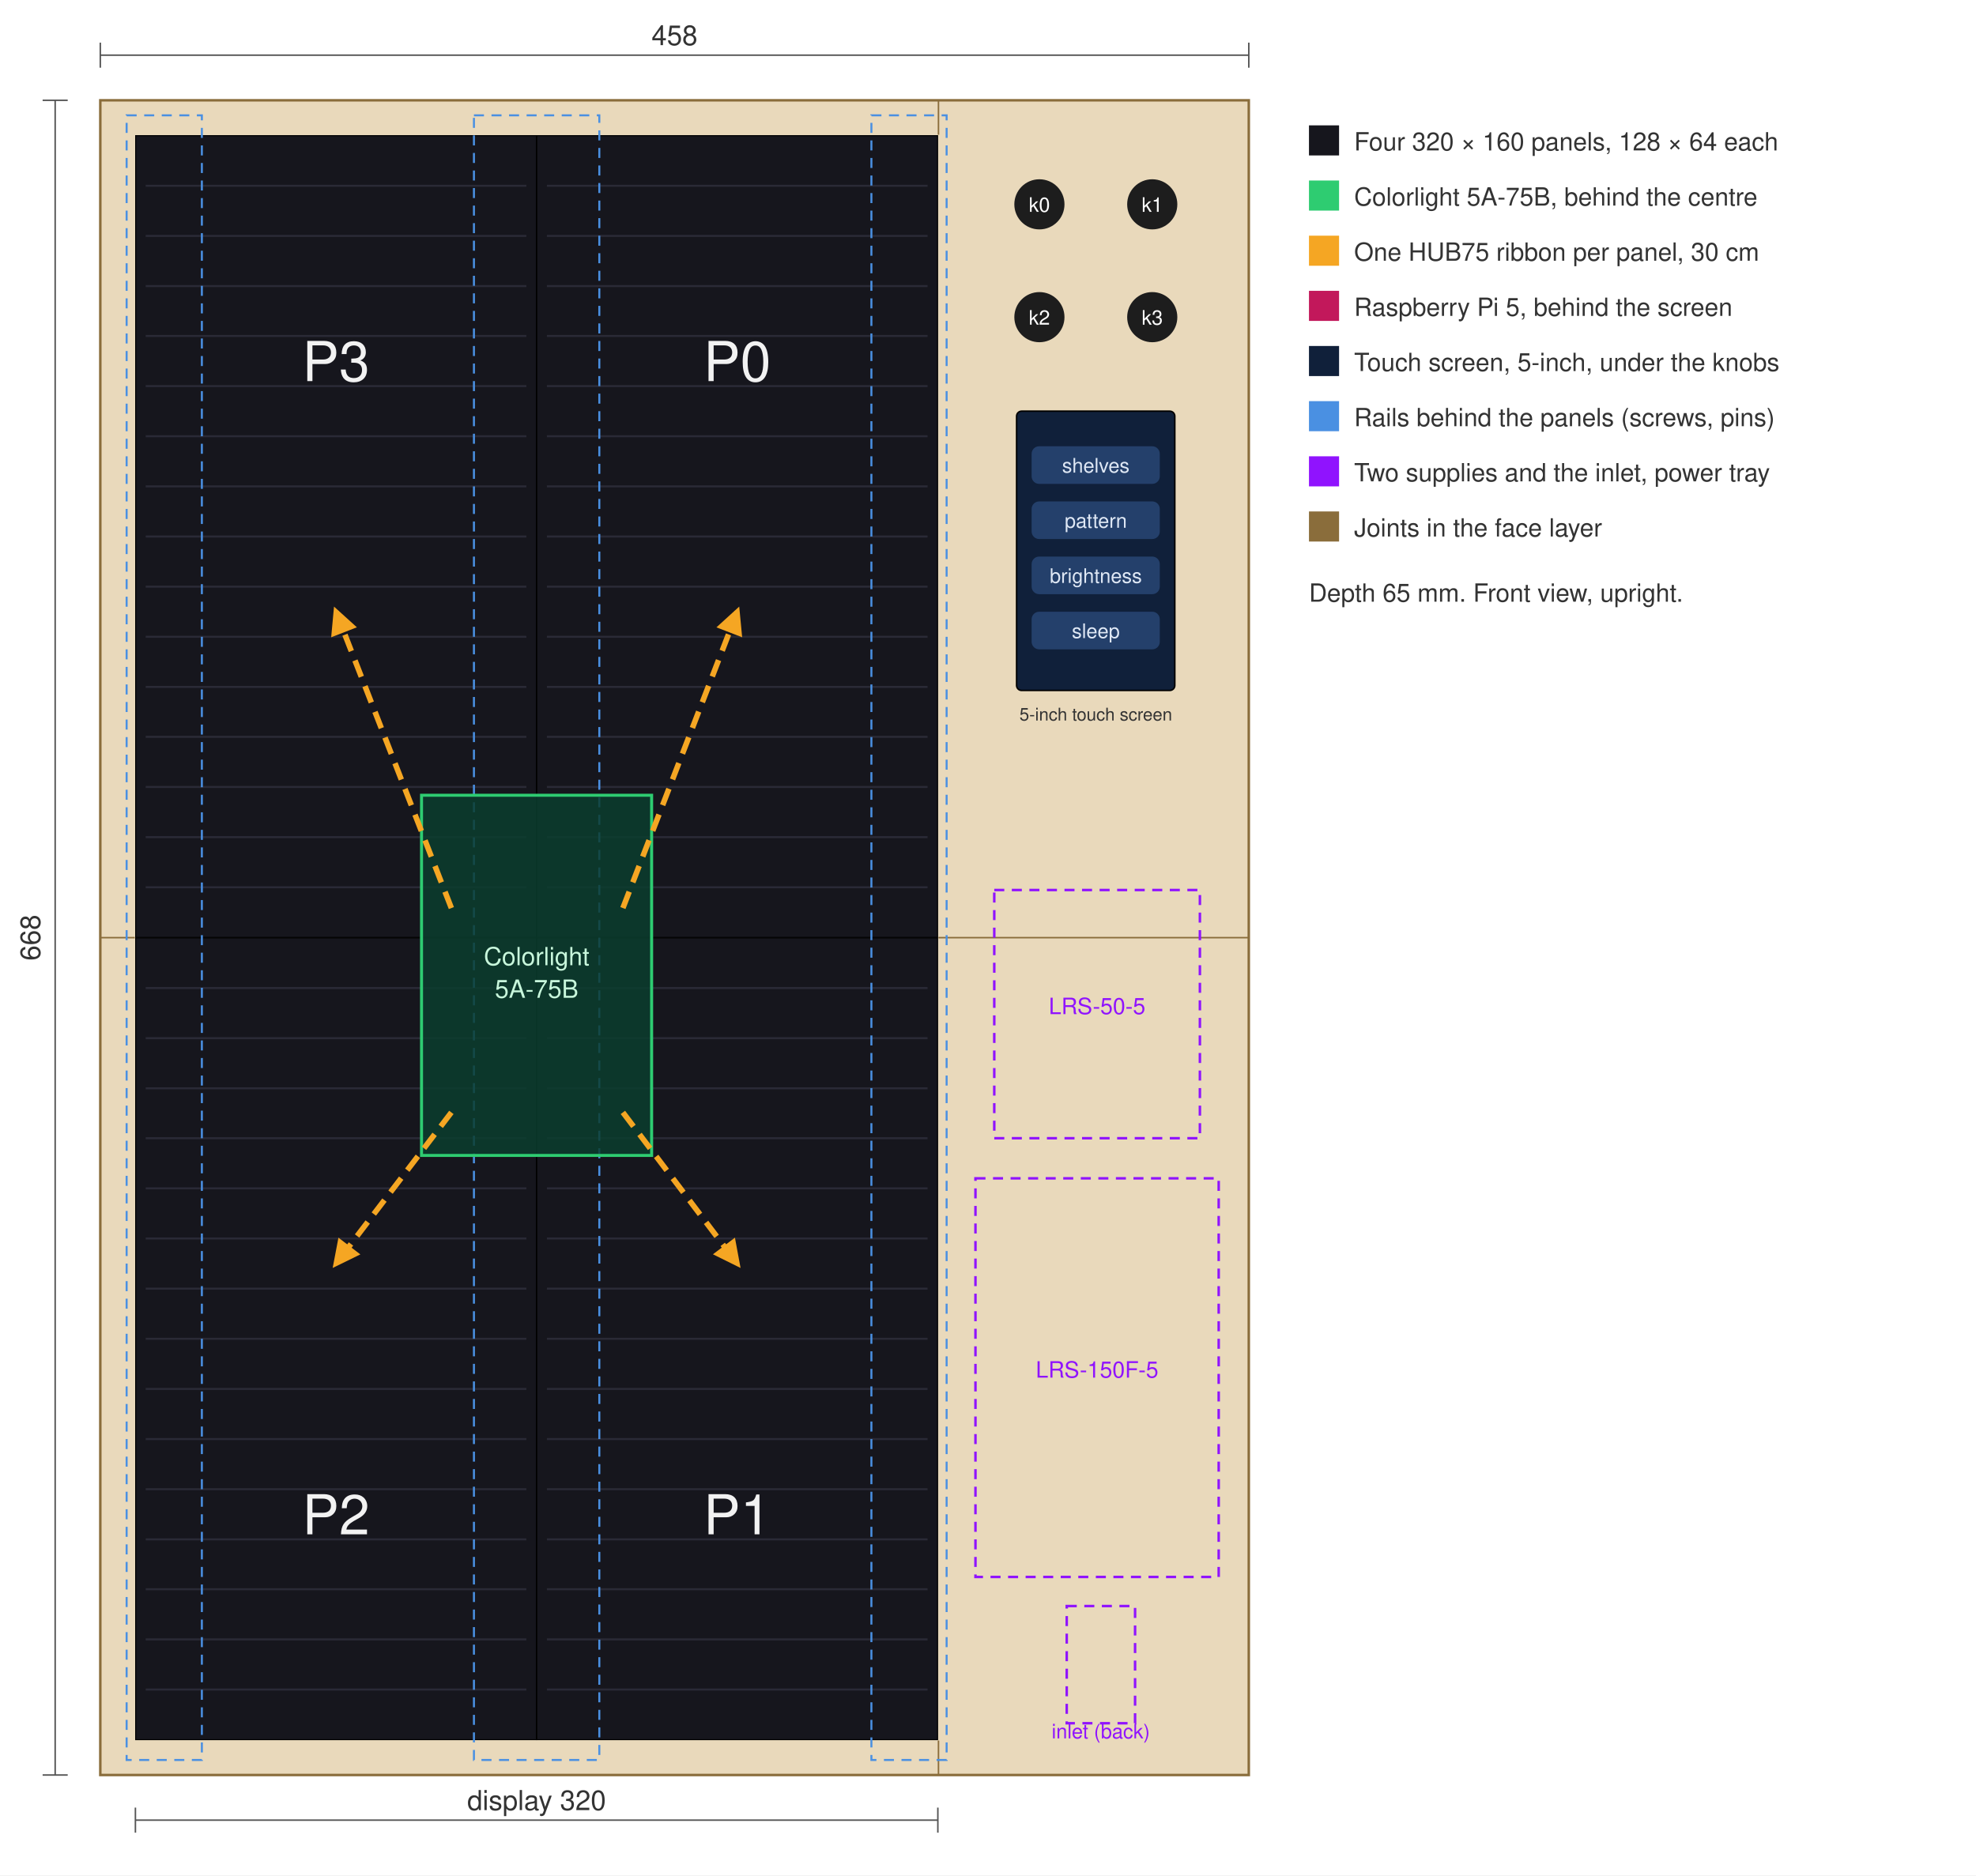
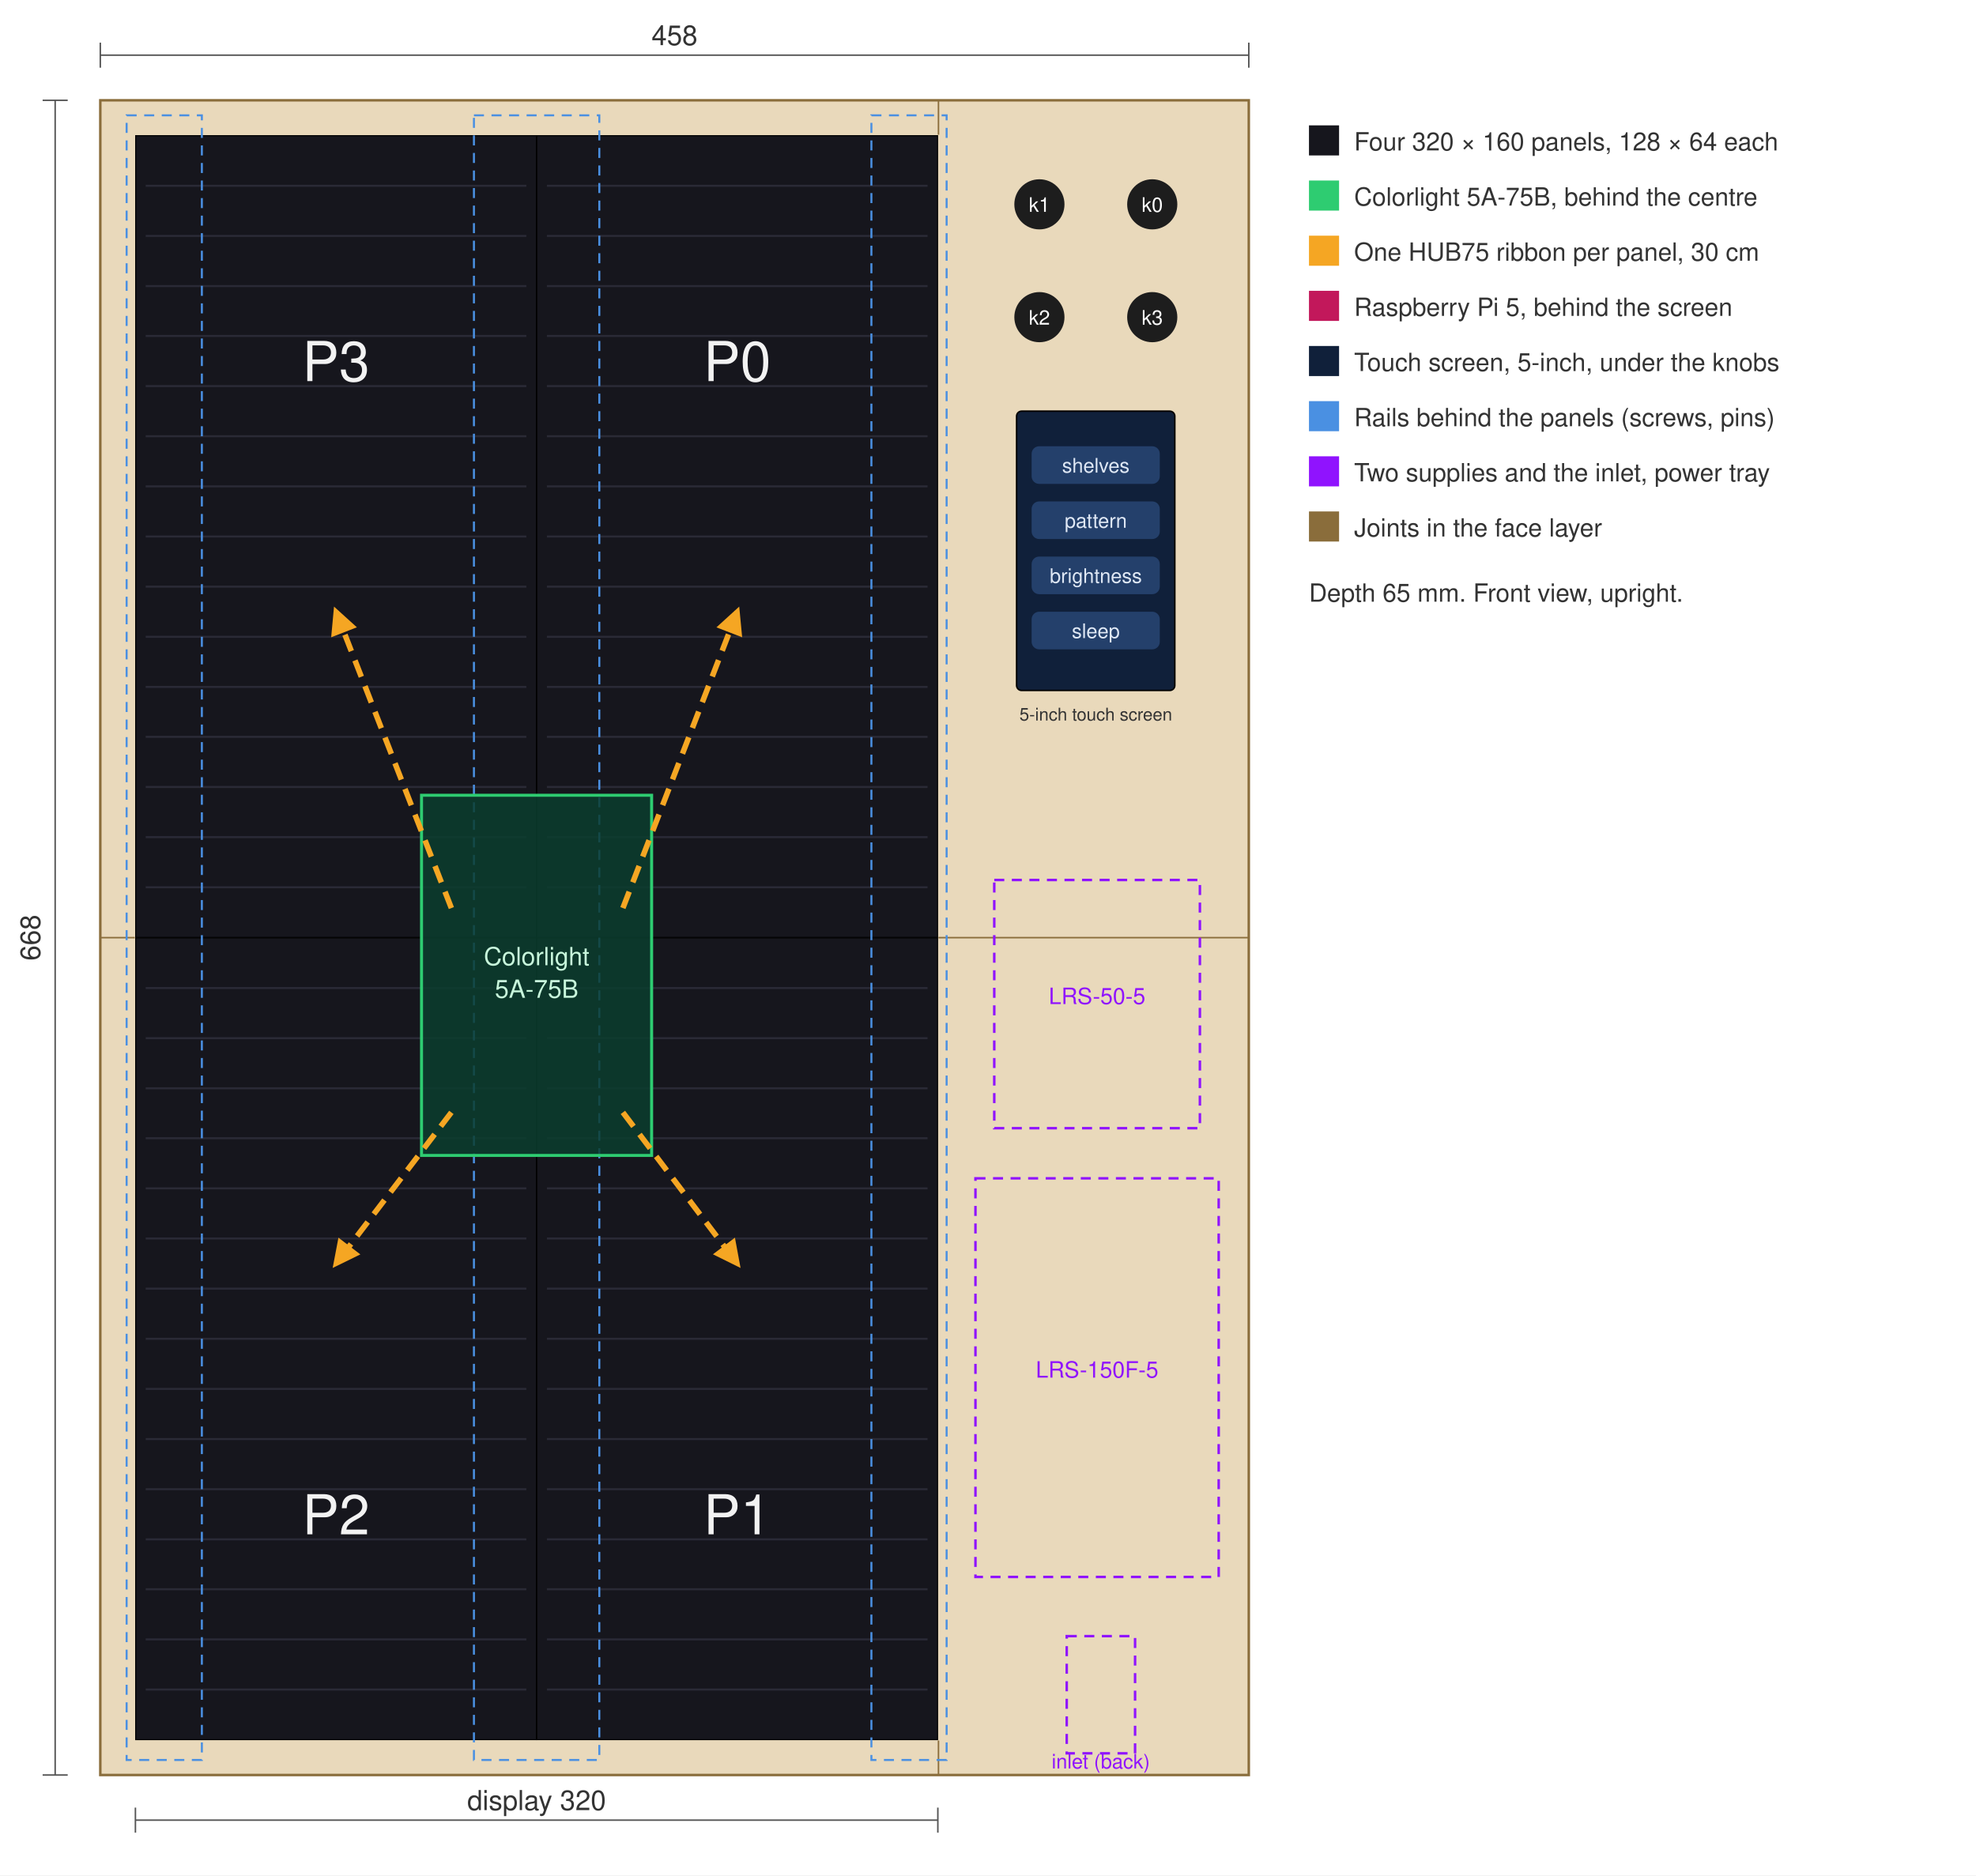
<svg xmlns="http://www.w3.org/2000/svg" viewBox="0 0 788 748" width="1261" height="1197" font-family="Helvetica, Arial, sans-serif">
  <defs>
    <marker id="ar" viewBox="0 0 10 10" refX="8" refY="5" markerWidth="5" markerHeight="5" orient="auto">
      <path d="M0,0 L10,5 L0,10 z" fill="#f5a623" />
    </marker>
  </defs>
  <rect width="788" height="748" fill="#ffffff" />
  <rect x="40.0" y="40.0" width="458.0" height="668.0" fill="#e9d9bb" stroke="#8a6d3b" stroke-width="1" />
  <line x1="374.25" y1="53.75" x2="374.25" y2="40.0" stroke="#8a6d3b" stroke-width="0.6" />
  <line x1="374.25" y1="708.0" x2="374.25" y2="694.25" stroke="#8a6d3b" stroke-width="0.6" />
  <line x1="40.0" y1="374.0" x2="53.75" y2="374.0" stroke="#8a6d3b" stroke-width="0.6" />
  <line x1="374.25" y1="374.0" x2="498.0" y2="374.0" stroke="#8a6d3b" stroke-width="0.6" />
  <rect x="214.10" y="54.10" width="159.8" height="319.8" fill="#16161d" stroke="#000" stroke-width="0.4" />
  <line x1="218.1" y1="353.9" x2="369.9" y2="353.9" stroke="#2a2a36" stroke-width="0.8" />
  <line x1="218.1" y1="333.9" x2="369.9" y2="333.9" stroke="#2a2a36" stroke-width="0.8" />
  <line x1="218.1" y1="313.9" x2="369.9" y2="313.9" stroke="#2a2a36" stroke-width="0.8" />
  <line x1="218.1" y1="293.9" x2="369.9" y2="293.9" stroke="#2a2a36" stroke-width="0.8" />
  <line x1="218.1" y1="274.0" x2="369.9" y2="274.0" stroke="#2a2a36" stroke-width="0.8" />
  <line x1="218.1" y1="254.0" x2="369.9" y2="254.0" stroke="#2a2a36" stroke-width="0.8" />
  <line x1="218.1" y1="234.0" x2="369.9" y2="234.0" stroke="#2a2a36" stroke-width="0.8" />
  <line x1="218.1" y1="214.0" x2="369.9" y2="214.0" stroke="#2a2a36" stroke-width="0.8" />
  <line x1="218.1" y1="194.0" x2="369.9" y2="194.0" stroke="#2a2a36" stroke-width="0.8" />
  <line x1="218.1" y1="174.0" x2="369.9" y2="174.0" stroke="#2a2a36" stroke-width="0.8" />
  <line x1="218.1" y1="154.0" x2="369.9" y2="154.0" stroke="#2a2a36" stroke-width="0.8" />
  <line x1="218.1" y1="134.0" x2="369.9" y2="134.0" stroke="#2a2a36" stroke-width="0.8" />
  <line x1="218.1" y1="114.1" x2="369.9" y2="114.1" stroke="#2a2a36" stroke-width="0.8" />
  <line x1="218.1" y1="94.1" x2="369.9" y2="94.1" stroke="#2a2a36" stroke-width="0.8" />
  <line x1="218.1" y1="74.1" x2="369.9" y2="74.1" stroke="#2a2a36" stroke-width="0.8" />
  <text x="294.0" y="152.0" font-size="22" fill="#f2f2f2" text-anchor="middle">P0</text>
  <rect x="214.10" y="374.10" width="159.8" height="319.8" fill="#16161d" stroke="#000" stroke-width="0.4" />
  <line x1="218.1" y1="673.9" x2="369.9" y2="673.9" stroke="#2a2a36" stroke-width="0.8" />
  <line x1="218.1" y1="653.9" x2="369.9" y2="653.9" stroke="#2a2a36" stroke-width="0.8" />
  <line x1="218.1" y1="633.9" x2="369.9" y2="633.9" stroke="#2a2a36" stroke-width="0.8" />
  <line x1="218.1" y1="614.0" x2="369.9" y2="614.0" stroke="#2a2a36" stroke-width="0.8" />
  <line x1="218.1" y1="594.0" x2="369.9" y2="594.0" stroke="#2a2a36" stroke-width="0.8" />
  <line x1="218.1" y1="574.0" x2="369.9" y2="574.0" stroke="#2a2a36" stroke-width="0.8" />
  <line x1="218.1" y1="554.0" x2="369.9" y2="554.0" stroke="#2a2a36" stroke-width="0.8" />
  <line x1="218.1" y1="534.0" x2="369.9" y2="534.0" stroke="#2a2a36" stroke-width="0.8" />
  <line x1="218.1" y1="514.0" x2="369.9" y2="514.0" stroke="#2a2a36" stroke-width="0.8" />
  <line x1="218.1" y1="494.0" x2="369.9" y2="494.0" stroke="#2a2a36" stroke-width="0.8" />
  <line x1="218.1" y1="474.0" x2="369.9" y2="474.0" stroke="#2a2a36" stroke-width="0.8" />
  <line x1="218.1" y1="454.0" x2="369.9" y2="454.0" stroke="#2a2a36" stroke-width="0.8" />
  <line x1="218.1" y1="434.1" x2="369.9" y2="434.1" stroke="#2a2a36" stroke-width="0.8" />
  <line x1="218.1" y1="414.1" x2="369.9" y2="414.1" stroke="#2a2a36" stroke-width="0.8" />
  <line x1="218.1" y1="394.1" x2="369.9" y2="394.1" stroke="#2a2a36" stroke-width="0.8" />
  <text x="294.0" y="612.0" font-size="22" fill="#f2f2f2" text-anchor="middle">P1</text>
  <rect x="54.10" y="374.10" width="159.8" height="319.8" fill="#16161d" stroke="#000" stroke-width="0.4" />
  <line x1="58.1" y1="673.9" x2="209.9" y2="673.9" stroke="#2a2a36" stroke-width="0.8" />
  <line x1="58.1" y1="653.9" x2="209.9" y2="653.9" stroke="#2a2a36" stroke-width="0.8" />
  <line x1="58.1" y1="633.9" x2="209.9" y2="633.9" stroke="#2a2a36" stroke-width="0.8" />
  <line x1="58.1" y1="614.0" x2="209.9" y2="614.0" stroke="#2a2a36" stroke-width="0.8" />
  <line x1="58.1" y1="594.0" x2="209.9" y2="594.0" stroke="#2a2a36" stroke-width="0.8" />
  <line x1="58.1" y1="574.0" x2="209.9" y2="574.0" stroke="#2a2a36" stroke-width="0.8" />
  <line x1="58.1" y1="554.0" x2="209.9" y2="554.0" stroke="#2a2a36" stroke-width="0.8" />
  <line x1="58.1" y1="534.0" x2="209.9" y2="534.0" stroke="#2a2a36" stroke-width="0.8" />
  <line x1="58.1" y1="514.0" x2="209.9" y2="514.0" stroke="#2a2a36" stroke-width="0.8" />
  <line x1="58.1" y1="494.0" x2="209.9" y2="494.0" stroke="#2a2a36" stroke-width="0.8" />
  <line x1="58.1" y1="474.0" x2="209.9" y2="474.0" stroke="#2a2a36" stroke-width="0.8" />
  <line x1="58.1" y1="454.0" x2="209.9" y2="454.0" stroke="#2a2a36" stroke-width="0.8" />
  <line x1="58.1" y1="434.1" x2="209.9" y2="434.1" stroke="#2a2a36" stroke-width="0.8" />
  <line x1="58.1" y1="414.1" x2="209.9" y2="414.1" stroke="#2a2a36" stroke-width="0.8" />
  <line x1="58.1" y1="394.1" x2="209.9" y2="394.1" stroke="#2a2a36" stroke-width="0.8" />
  <text x="134.0" y="612.0" font-size="22" fill="#f2f2f2" text-anchor="middle">P2</text>
  <rect x="54.10" y="54.10" width="159.8" height="319.8" fill="#16161d" stroke="#000" stroke-width="0.4" />
  <line x1="58.1" y1="353.9" x2="209.9" y2="353.9" stroke="#2a2a36" stroke-width="0.8" />
  <line x1="58.1" y1="333.9" x2="209.9" y2="333.9" stroke="#2a2a36" stroke-width="0.8" />
  <line x1="58.1" y1="313.9" x2="209.9" y2="313.9" stroke="#2a2a36" stroke-width="0.8" />
  <line x1="58.1" y1="293.9" x2="209.9" y2="293.9" stroke="#2a2a36" stroke-width="0.8" />
  <line x1="58.1" y1="274.0" x2="209.9" y2="274.0" stroke="#2a2a36" stroke-width="0.8" />
  <line x1="58.1" y1="254.0" x2="209.9" y2="254.0" stroke="#2a2a36" stroke-width="0.8" />
  <line x1="58.1" y1="234.0" x2="209.9" y2="234.0" stroke="#2a2a36" stroke-width="0.8" />
  <line x1="58.1" y1="214.0" x2="209.9" y2="214.0" stroke="#2a2a36" stroke-width="0.8" />
  <line x1="58.1" y1="194.0" x2="209.9" y2="194.0" stroke="#2a2a36" stroke-width="0.8" />
  <line x1="58.1" y1="174.0" x2="209.9" y2="174.0" stroke="#2a2a36" stroke-width="0.8" />
  <line x1="58.1" y1="154.0" x2="209.9" y2="154.0" stroke="#2a2a36" stroke-width="0.8" />
  <line x1="58.1" y1="134.0" x2="209.9" y2="134.0" stroke="#2a2a36" stroke-width="0.8" />
  <line x1="58.1" y1="114.1" x2="209.9" y2="114.1" stroke="#2a2a36" stroke-width="0.8" />
  <line x1="58.1" y1="94.1" x2="209.9" y2="94.1" stroke="#2a2a36" stroke-width="0.8" />
  <line x1="58.1" y1="74.1" x2="209.9" y2="74.1" stroke="#2a2a36" stroke-width="0.8" />
  <text x="134.0" y="152.0" font-size="22" fill="#f2f2f2" text-anchor="middle">P3</text>
  <rect x="50.5" y="46.0" width="30.0" height="656.0" fill="none" stroke="#4a90e2" stroke-width="0.8" stroke-dasharray="4 3" />
  <rect x="189.0" y="46.0" width="50.0" height="656.0" fill="none" stroke="#4a90e2" stroke-width="0.8" stroke-dasharray="4 3" />
  <rect x="347.5" y="46.0" width="30.0" height="656.0" fill="none" stroke="#4a90e2" stroke-width="0.8" stroke-dasharray="4 3" />
  <rect x="168.1" y="317.2" width="91.76" height="143.67" fill="#0b3d2e" fill-opacity="0.85" stroke="#2ecc71" stroke-width="1.2" />
  <text x="214.0" y="385.0" font-size="10" fill="#c8f7dc" text-anchor="middle">Colorlight</text>
  <text x="214.0" y="398.0" font-size="10" fill="#c8f7dc" text-anchor="middle">5A-75B</text>
  <line x1="180.0" y1="362.2" x2="134.0" y2="244.0" stroke="#f5a623" stroke-width="2.2" stroke-dasharray="7 4" marker-end="url(#ar)" />
  <line x1="248.4" y1="362.2" x2="294.0" y2="244.0" stroke="#f5a623" stroke-width="2.2" stroke-dasharray="7 4" marker-end="url(#ar)" />
  <line x1="180.0" y1="443.7" x2="134.0" y2="504.0" stroke="#f5a623" stroke-width="2.2" stroke-dasharray="7 4" marker-end="url(#ar)" />
  <line x1="248.4" y1="443.7" x2="294.0" y2="504.0" stroke="#f5a623" stroke-width="2.2" stroke-dasharray="7 4" marker-end="url(#ar)" />
  <rect x="409.5" y="169.0" width="56.0" height="85.0" fill="none" stroke="#c2185b" stroke-width="1" stroke-dasharray="4 3" />
  <text x="437.5" y="224.0" font-size="9" fill="#c2185b" text-anchor="middle">Pi 5</text>
  <rect x="389.0" y="470.0" width="97.0" height="159.0" fill="none" stroke="#9013fe" stroke-width="1" stroke-dasharray="4 3" />
  <text x="437.5" y="549.5" font-size="9" fill="#9013fe" text-anchor="middle">LRS-150F-5</text>
-   <rect x="396.5" y="355.0" width="82.0" height="99.0" fill="none" stroke="#9013fe" stroke-width="1" stroke-dasharray="4 3" />
-   <text x="437.5" y="404.5" font-size="9" fill="#9013fe" text-anchor="middle">LRS-50-5</text>
-   <rect x="425.4" y="640.6" width="27.25" height="46.75" fill="none" stroke="#9013fe" stroke-width="1" stroke-dasharray="4 3" />
-   <text x="439.0" y="693.4" font-size="8" fill="#9013fe" text-anchor="middle">inlet (back)</text>
+   <rect x="396.5" y="351.0" width="82.0" height="99.0" fill="none" stroke="#9013fe" stroke-width="1" stroke-dasharray="4 3" />
+   <text x="437.5" y="400.5" font-size="9" fill="#9013fe" text-anchor="middle">LRS-50-5</text>
+   <rect x="425.4" y="652.6" width="27.25" height="46.75" fill="none" stroke="#9013fe" stroke-width="1" stroke-dasharray="4 3" />
+   <text x="439.0" y="705.4" font-size="8" fill="#9013fe" text-anchor="middle">inlet (back)</text>
+   <circle cx="459.5" cy="81.5" r="10" fill="#1d1d1d" />
+   <text x="459.5" y="84.5" font-size="8" fill="#fff" text-anchor="middle">k0</text>
  <circle cx="414.5" cy="81.5" r="10" fill="#1d1d1d" />
-   <text x="414.5" y="84.5" font-size="8" fill="#fff" text-anchor="middle">k0</text>
-   <circle cx="459.5" cy="81.5" r="10" fill="#1d1d1d" />
-   <text x="459.5" y="84.5" font-size="8" fill="#fff" text-anchor="middle">k1</text>
+   <text x="414.5" y="84.5" font-size="8" fill="#fff" text-anchor="middle">k1</text>
  <circle cx="414.5" cy="126.5" r="10" fill="#1d1d1d" />
  <text x="414.5" y="129.5" font-size="8" fill="#fff" text-anchor="middle">k2</text>
  <circle cx="459.5" cy="126.5" r="10" fill="#1d1d1d" />
  <text x="459.5" y="129.5" font-size="8" fill="#fff" text-anchor="middle">k3</text>
  <rect x="405.4" y="164.0" width="63.1" height="111.4" rx="2" fill="#10203a" stroke="#000" stroke-width="0.6" />
  <rect x="411.4" y="178.0" width="51.1" height="15" rx="3" fill="#24406b" />
  <text x="437.0" y="188.5" font-size="8" fill="#dfe8f5" text-anchor="middle">shelves</text>
  <rect x="411.4" y="200.0" width="51.1" height="15" rx="3" fill="#24406b" />
  <text x="437.0" y="210.5" font-size="8" fill="#dfe8f5" text-anchor="middle">pattern</text>
  <rect x="411.4" y="222.0" width="51.1" height="15" rx="3" fill="#24406b" />
  <text x="437.0" y="232.5" font-size="8" fill="#dfe8f5" text-anchor="middle">brightness</text>
  <rect x="411.4" y="244.0" width="51.1" height="15" rx="3" fill="#24406b" />
  <text x="437.0" y="254.5" font-size="8" fill="#dfe8f5" text-anchor="middle">sleep</text>
  <text x="437.0" y="287.4" font-size="7" fill="#333" text-anchor="middle">5-inch touch screen</text>
  <line x1="40.0" y1="22.0" x2="498.0" y2="22.0" stroke="#555" stroke-width="0.6" />
  <line x1="40.0" y1="17.0" x2="40.0" y2="27.0" stroke="#555" stroke-width="0.6" />
  <line x1="498.0" y1="17.0" x2="498.0" y2="27.0" stroke="#555" stroke-width="0.6" />
  <text x="269.0" y="18.0" font-size="11" fill="#333" text-anchor="middle">458</text>
  <line x1="54.0" y1="726.0" x2="374.0" y2="726.0" stroke="#555" stroke-width="0.6" />
  <line x1="54.0" y1="721.0" x2="54.0" y2="731.0" stroke="#555" stroke-width="0.6" />
  <line x1="374.0" y1="721.0" x2="374.0" y2="731.0" stroke="#555" stroke-width="0.6" />
  <text x="214.0" y="722.0" font-size="11" fill="#333" text-anchor="middle">display 320</text>
  <line x1="22.0" y1="708.0" x2="22.0" y2="40.0" stroke="#555" stroke-width="0.6" />
  <line x1="17.0" y1="708.0" x2="27.0" y2="708.0" stroke="#555" stroke-width="0.6" />
  <line x1="17.0" y1="40.0" x2="27.0" y2="40.0" stroke="#555" stroke-width="0.6" />
  <text x="16.0" y="374.0" font-size="11" fill="#333" text-anchor="middle" transform="rotate(-90 16.0 374.0)">668</text>
  <rect x="522.0" y="50.0" width="12" height="12" fill="#16161d" />
  <text x="540.0" y="60.0" font-size="10" fill="#333">Four 320 × 160 panels, 128 × 64 each</text>
  <rect x="522.0" y="72.0" width="12" height="12" fill="#2ecc71" />
  <text x="540.0" y="82.0" font-size="10" fill="#333">Colorlight 5A-75B, behind the centre</text>
  <rect x="522.0" y="94.0" width="12" height="12" fill="#f5a623" />
  <text x="540.0" y="104.0" font-size="10" fill="#333">One HUB75 ribbon per panel, 30 cm</text>
  <rect x="522.0" y="116.0" width="12" height="12" fill="#c2185b" />
  <text x="540.0" y="126.0" font-size="10" fill="#333">Raspberry Pi 5, behind the screen</text>
  <rect x="522.0" y="138.0" width="12" height="12" fill="#10203a" />
  <text x="540.0" y="148.0" font-size="10" fill="#333">Touch screen, 5-inch, under the knobs</text>
  <rect x="522.0" y="160.0" width="12" height="12" fill="#4a90e2" />
  <text x="540.0" y="170.0" font-size="10" fill="#333">Rails behind the panels (screws, pins)</text>
  <rect x="522.0" y="182.0" width="12" height="12" fill="#9013fe" />
  <text x="540.0" y="192.0" font-size="10" fill="#333">Two supplies and the inlet, power tray</text>
  <rect x="522.0" y="204.0" width="12" height="12" fill="#8a6d3b" />
  <text x="540.0" y="214.0" font-size="10" fill="#333">Joints in the face layer</text>
  <text x="522.0" y="240.0" font-size="10" fill="#333">Depth 65 mm. Front view, upright.</text>
</svg>
